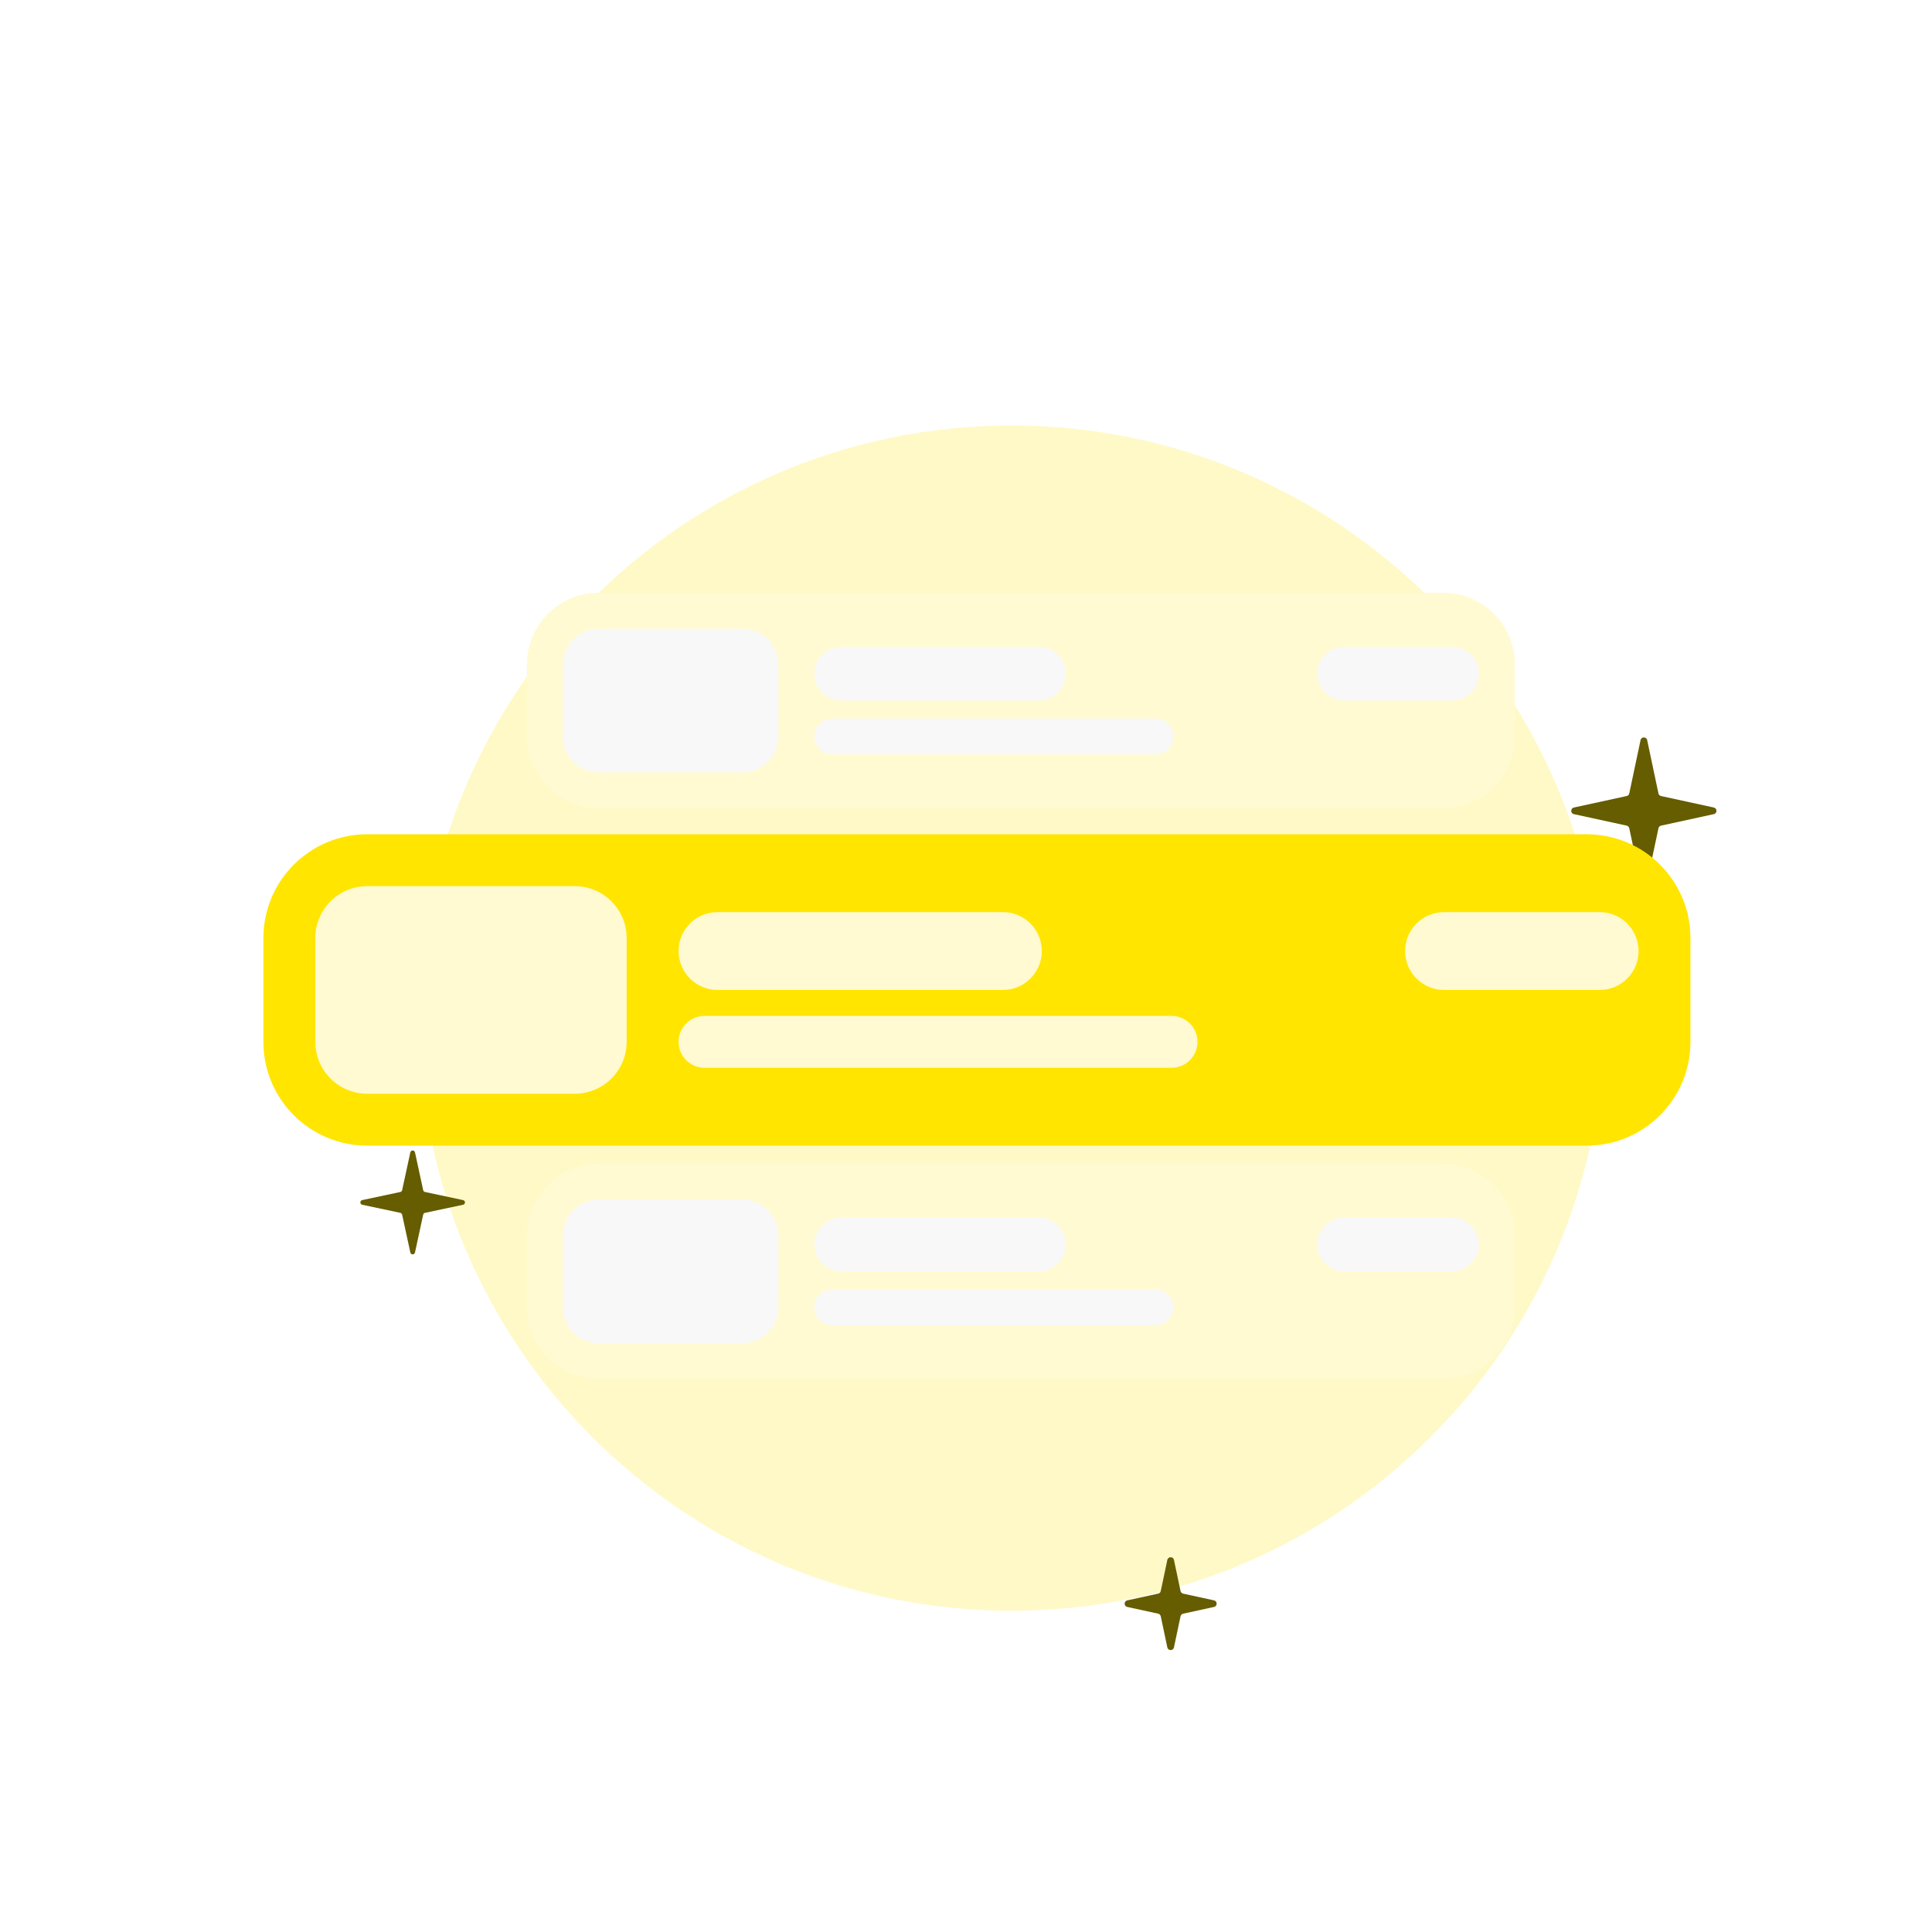
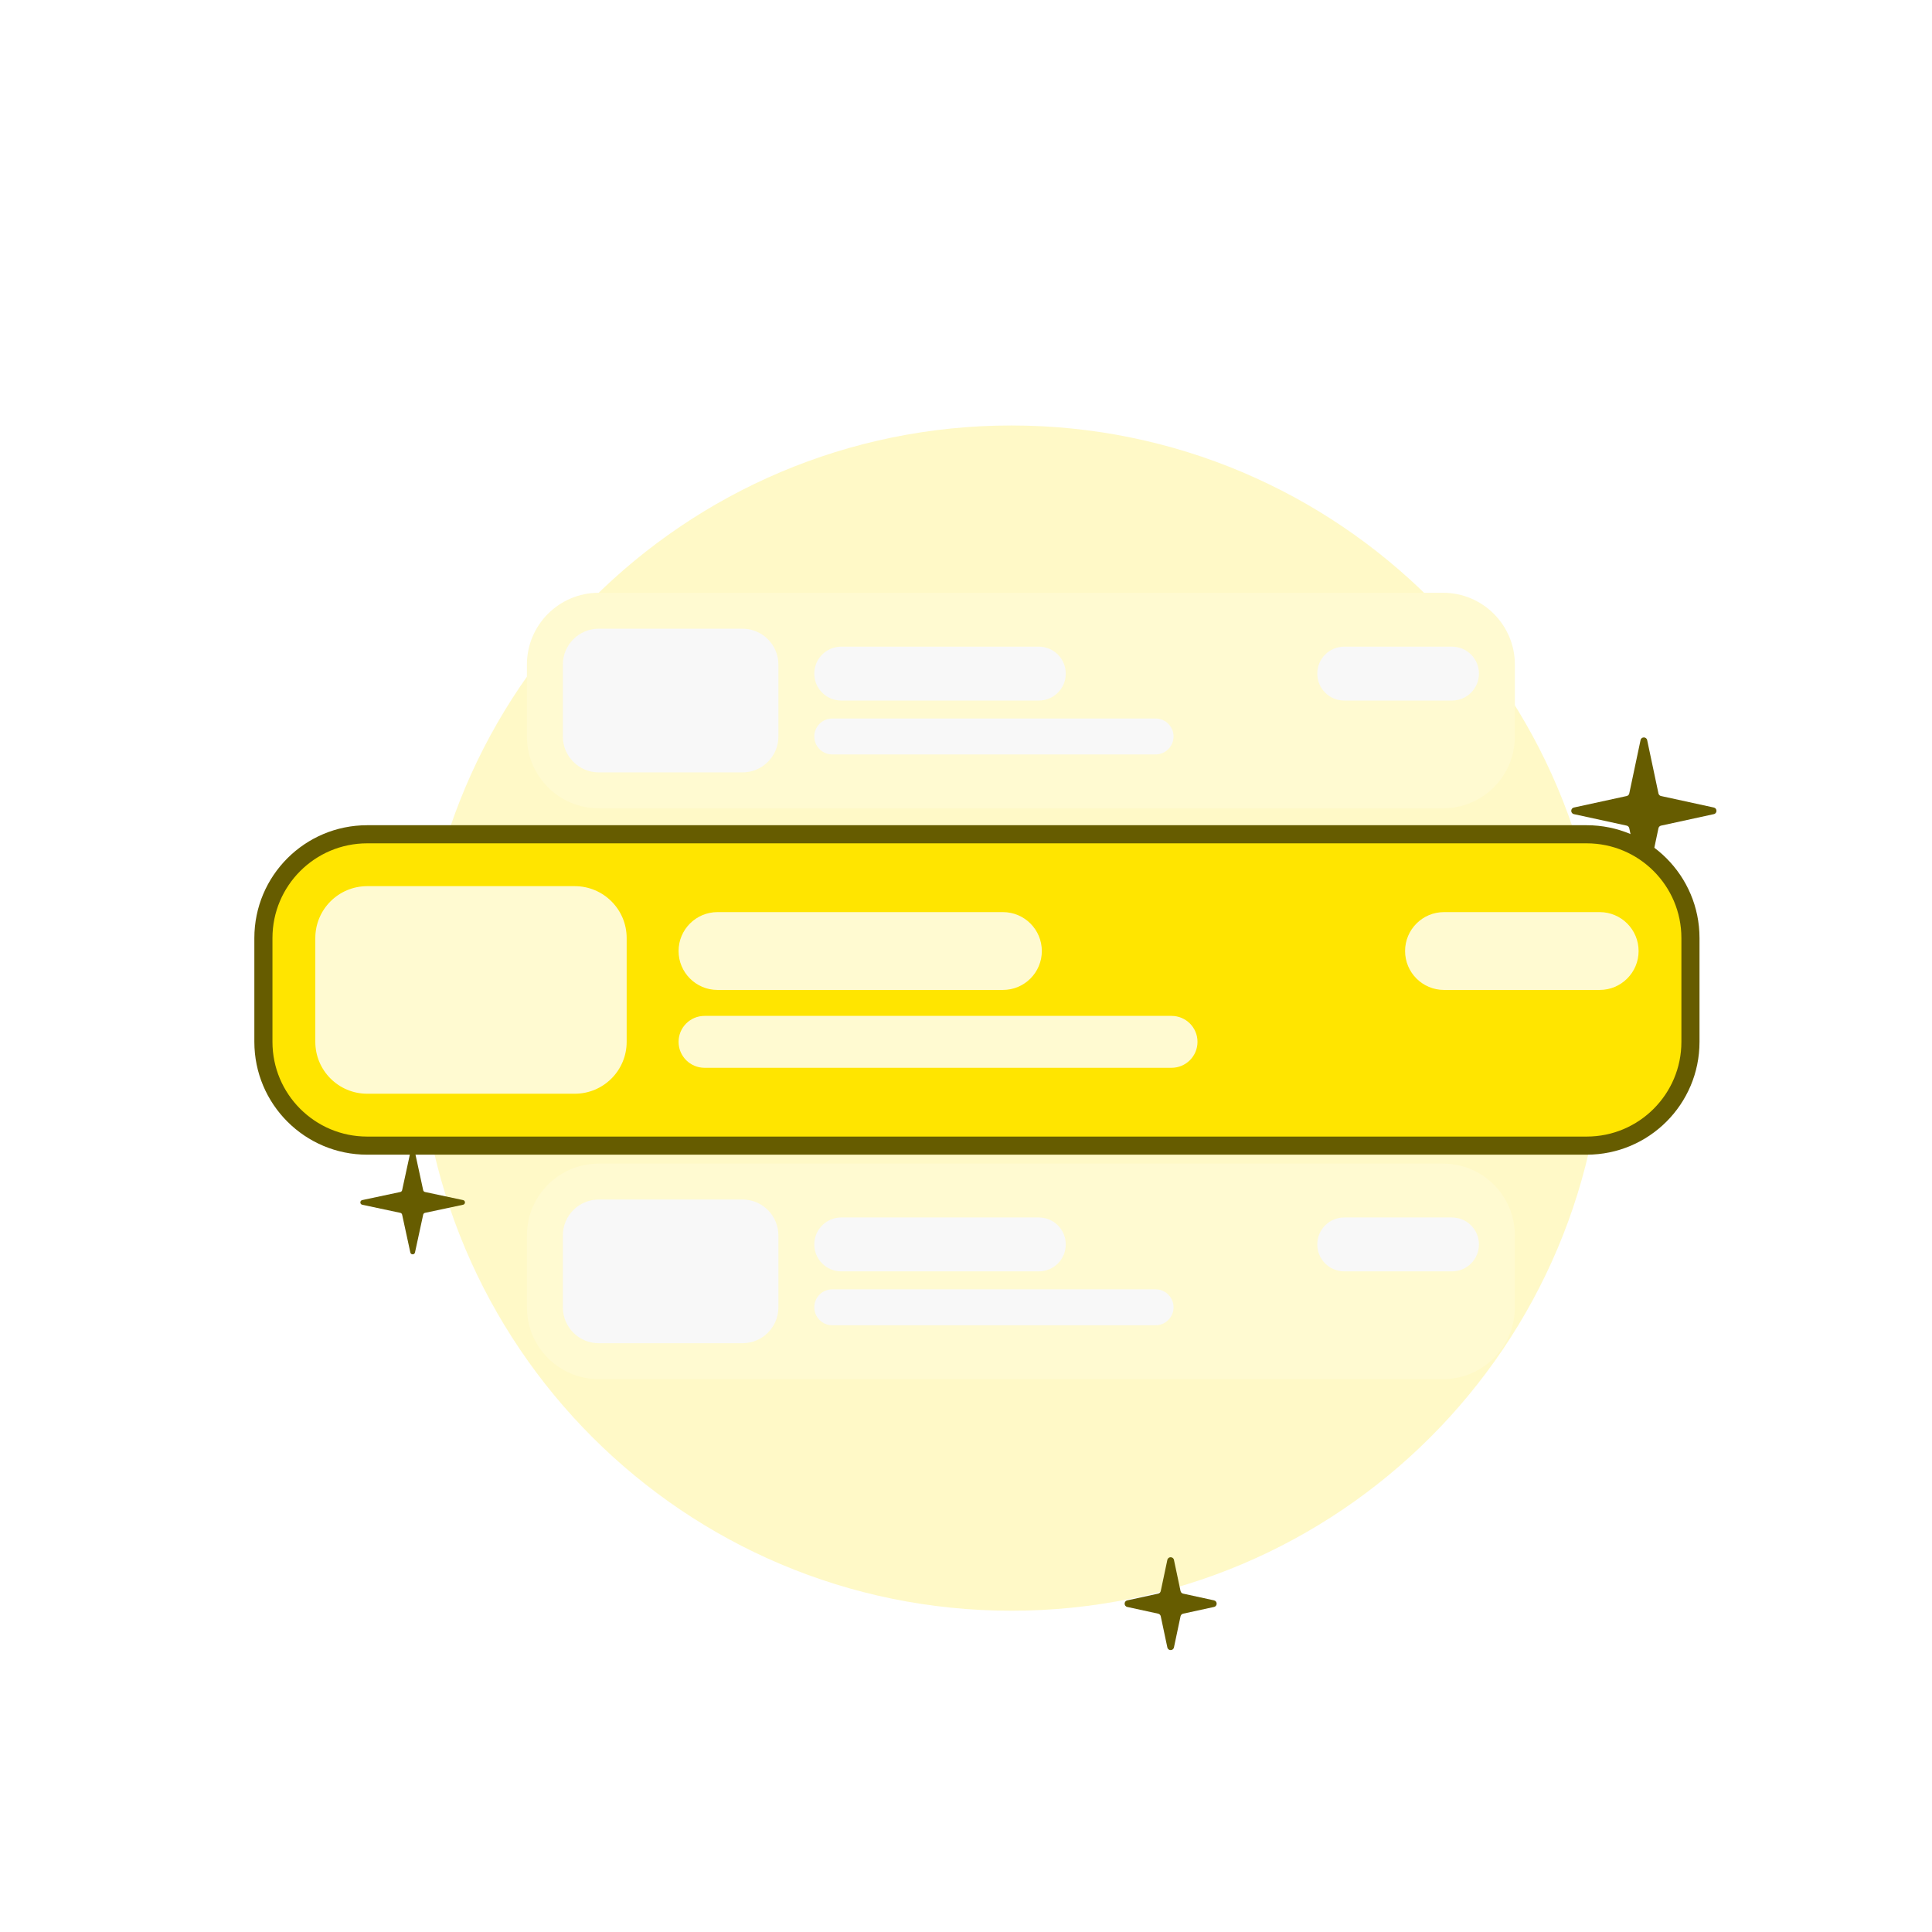
<svg xmlns="http://www.w3.org/2000/svg" width="160" height="160" viewBox="0 0 160 160" fill="none">
  <rect width="160" height="160" fill="white" />
  <circle cx="83.759" cy="84.315" r="49.079" fill="#FFE500" fill-opacity="0.22" />
  <path d="M30 99.772C29.791 99.728 29.791 99.43 30 99.386L33.151 98.716C33.227 98.7 33.287 98.64 33.303 98.564L33.982 95.435C34.027 95.228 34.323 95.228 34.368 95.435L35.046 98.564C35.063 98.64 35.122 98.7 35.198 98.716L38.35 99.386C38.558 99.43 38.558 99.728 38.35 99.772L35.198 100.442C35.122 100.459 35.063 100.518 35.046 100.594L34.368 103.723C34.323 103.931 34.027 103.931 33.982 103.723L33.303 100.594C33.287 100.518 33.227 100.459 33.151 100.442L30 99.772Z" fill="#665C00" />
  <path d="M96.674 129.186C96.737 128.89 97.159 128.89 97.222 129.186L97.767 131.763C97.79 131.87 97.873 131.954 97.981 131.978L100.538 132.535C100.832 132.599 100.832 133.017 100.538 133.081L97.981 133.638C97.873 133.662 97.79 133.746 97.767 133.854L97.222 136.43C97.159 136.726 96.737 136.726 96.674 136.43L96.129 133.854C96.106 133.746 96.022 133.662 95.915 133.638L93.358 133.081C93.064 133.017 93.064 132.599 93.358 132.535L95.915 131.978C96.022 131.954 96.106 131.87 96.129 131.763L96.674 129.186Z" fill="#665C00" />
  <path d="M135.864 61.292C135.926 60.997 136.348 60.997 136.411 61.292L137.346 65.709C137.369 65.817 137.452 65.901 137.56 65.924L141.931 66.876C142.224 66.94 142.224 67.359 141.931 67.423L137.56 68.375C137.452 68.399 137.369 68.483 137.346 68.591L136.411 73.007C136.348 73.302 135.926 73.302 135.864 73.007L134.929 68.591C134.906 68.483 134.822 68.399 134.715 68.375L130.344 67.423C130.051 67.359 130.051 66.94 130.344 66.876L134.715 65.924C134.822 65.901 134.906 65.817 134.929 65.709L135.864 61.292Z" fill="#665C00" />
-   <rect x="21.814" y="69.091" width="118.182" height="25.785" rx="8.595" fill="#FFE500" />
+   <rect x="21.814" y="69.091" width="118.182" height="25.785" rx="8.595" fill="#FFE500" stroke="#665C00" stroke-width="1.5" stroke-linejoin="round" stroke-linecap="round" />
  <rect x="26.113" y="73.388" width="25.785" height="17.19" rx="4.298" fill="#FFFAD1" />
  <rect x="56.197" y="75.537" width="30.083" height="6.446" rx="3.223" fill="#FFFAD1" />
  <rect x="116.363" y="75.537" width="19.339" height="6.446" rx="3.223" fill="#FFFAD1" />
  <rect x="56.197" y="84.132" width="42.975" height="4.298" rx="2.149" fill="#FFFAD1" />
  <rect x="43.637" y="49.091" width="81.818" height="17.851" rx="5.95" fill="#FFFAD1" />
  <rect x="46.613" y="52.066" width="17.851" height="11.901" rx="2.975" fill="white" />
  <rect x="46.613" y="52.066" width="17.851" height="11.901" rx="2.975" fill="black" fill-opacity="0.03" />
  <rect x="67.436" y="53.554" width="20.826" height="4.463" rx="2.231" fill="white" />
  <rect x="67.436" y="53.554" width="20.826" height="4.463" rx="2.231" fill="black" fill-opacity="0.03" />
  <rect x="109.092" y="53.554" width="13.388" height="4.463" rx="2.231" fill="white" />
  <rect x="109.092" y="53.554" width="13.388" height="4.463" rx="2.231" fill="black" fill-opacity="0.03" />
  <rect x="67.436" y="59.504" width="29.752" height="2.975" rx="1.488" fill="white" />
  <rect x="67.436" y="59.504" width="29.752" height="2.975" rx="1.488" fill="black" fill-opacity="0.03" />
  <rect x="43.637" y="96.364" width="81.818" height="17.851" rx="5.95" fill="#FFFAD1" />
  <rect x="46.613" y="99.339" width="17.851" height="11.901" rx="2.975" fill="white" />
  <rect x="46.613" y="99.339" width="17.851" height="11.901" rx="2.975" fill="black" fill-opacity="0.03" />
  <rect x="67.436" y="100.827" width="20.826" height="4.463" rx="2.231" fill="white" />
  <rect x="67.436" y="100.827" width="20.826" height="4.463" rx="2.231" fill="black" fill-opacity="0.03" />
  <rect x="109.092" y="100.827" width="13.388" height="4.463" rx="2.231" fill="white" />
  <rect x="109.092" y="100.827" width="13.388" height="4.463" rx="2.231" fill="black" fill-opacity="0.03" />
  <rect x="67.436" y="106.777" width="29.752" height="2.975" rx="1.488" fill="white" />
  <rect x="67.436" y="106.777" width="29.752" height="2.975" rx="1.488" fill="black" fill-opacity="0.03" />
</svg>
